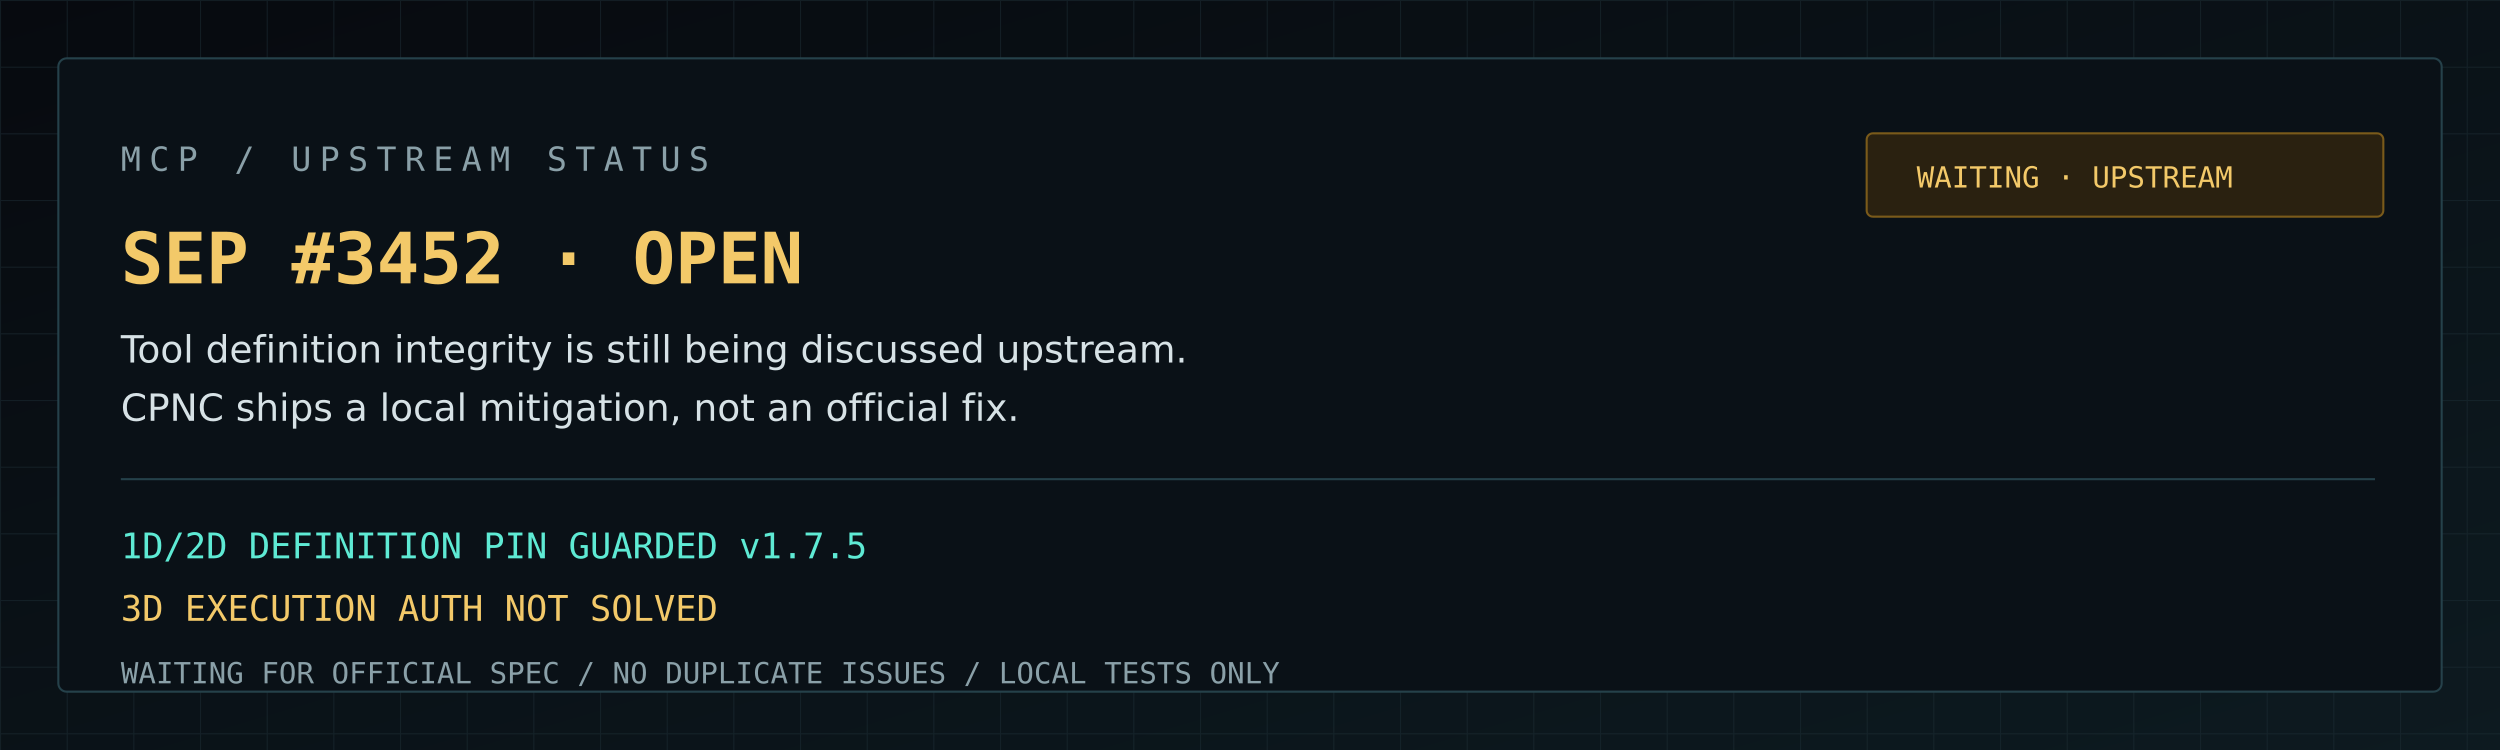
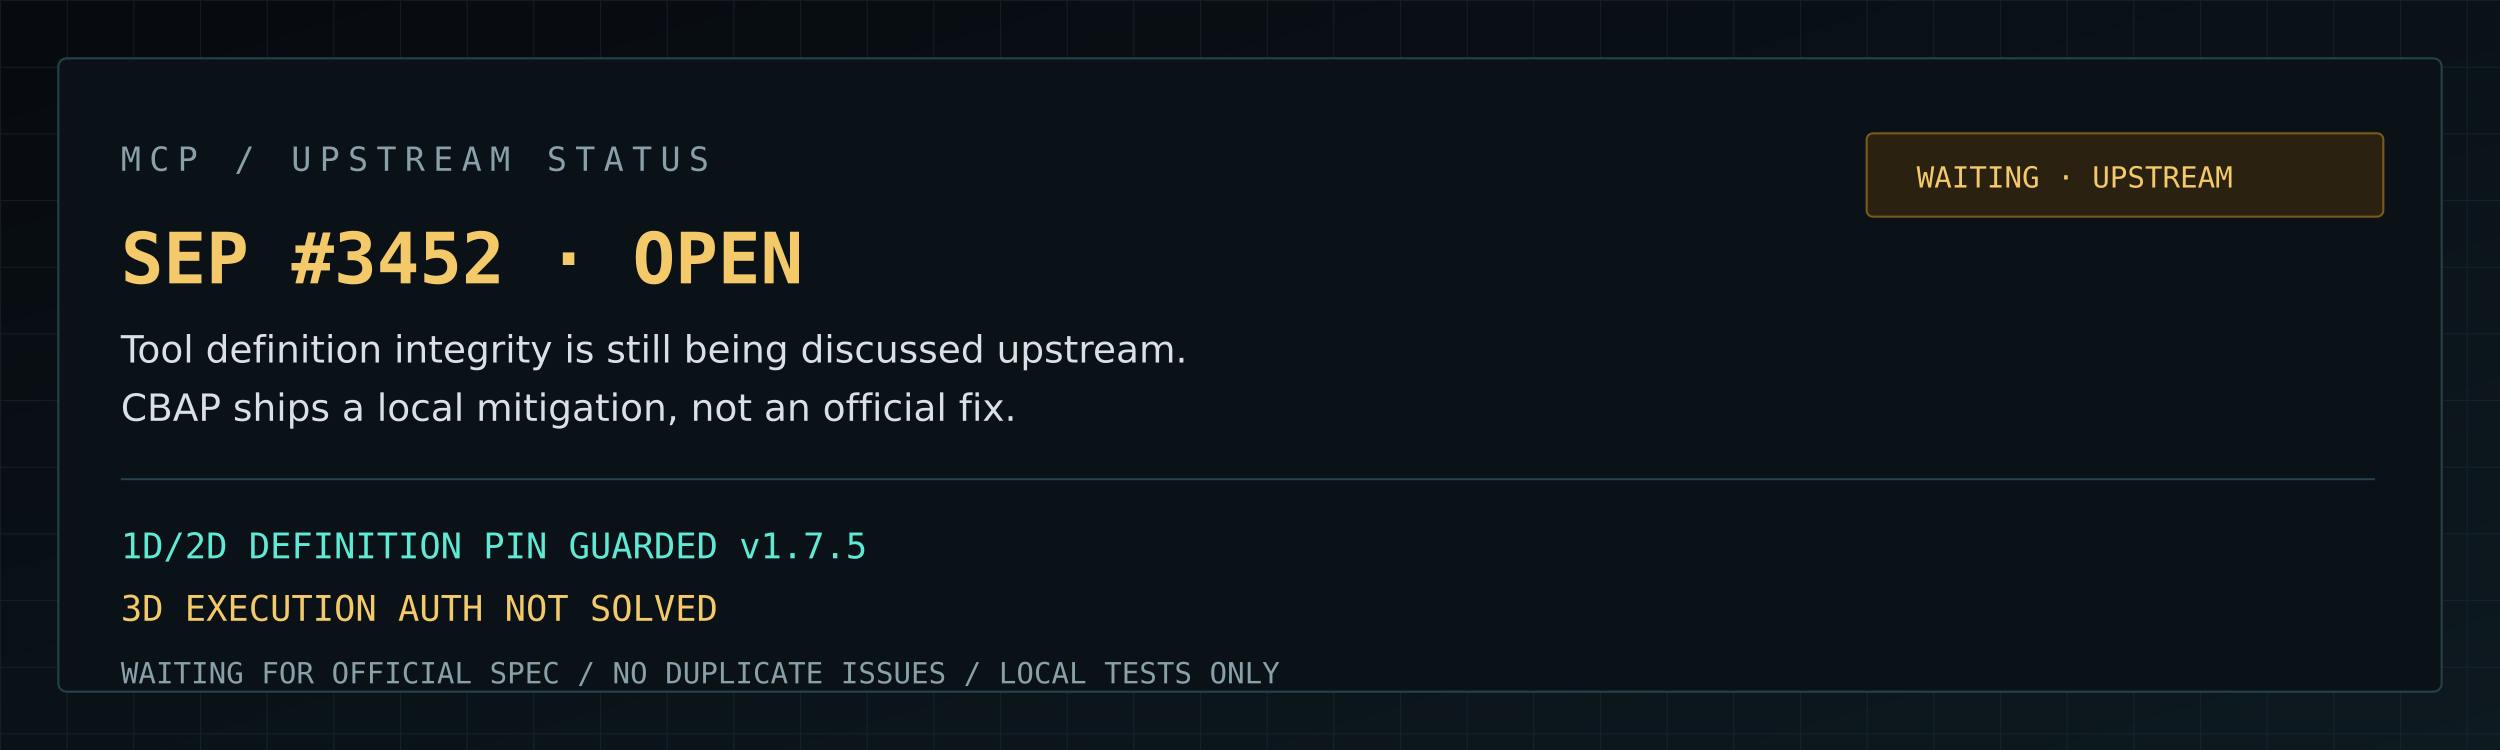
- <svg xmlns="http://www.w3.org/2000/svg" width="1200" height="360" viewBox="0 0 1200 360" role="img" aria-label="MCP upstream status: SEP 3452 open, CPNC local mitigation, execution authority not solved">
+ <svg xmlns="http://www.w3.org/2000/svg" width="1200" height="360" viewBox="0 0 1200 360" role="img" aria-label="MCP upstream status: SEP 3452 open, CBAP local mitigation (CPNC), execution authority not solved">
  <defs>
    <linearGradient id="bg" x1="0" y1="0" x2="1" y2="1">
      <stop offset="0" stop-color="#070a0f" />
      <stop offset="1" stop-color="#0d1a20" />
    </linearGradient>
    <pattern id="grid" width="32" height="32" patternUnits="userSpaceOnUse">
      <path d="M 32 0 L 0 0 0 32" fill="none" stroke="#1b2c33" stroke-width="1" opacity=".55" />
    </pattern>
  </defs>
  <rect width="1200" height="360" fill="url(#bg)" />
  <rect width="1200" height="360" fill="url(#grid)" />
  <rect x="28" y="28" width="1144" height="304" rx="4" fill="#0a1117" stroke="#25414a" />
  <text x="58" y="82" fill="#8aa0a8" font-family="DejaVu Sans Mono, monospace" font-size="16" letter-spacing="4">MCP / UPSTREAM STATUS</text>
  <text x="58" y="136" fill="#f3c969" font-family="DejaVu Sans Mono, monospace" font-size="34" font-weight="700">SEP #3452 · OPEN</text>
  <text x="58" y="174" fill="#d7e2e6" font-family="DejaVu Sans, sans-serif" font-size="18">Tool definition integrity is still being discussed upstream.</text>
-   <text x="58" y="202" fill="#d7e2e6" font-family="DejaVu Sans, sans-serif" font-size="18">CPNC ships a local mitigation, not an official fix.</text>
+   <text x="58" y="202" fill="#d7e2e6" font-family="DejaVu Sans, sans-serif" font-size="18">CBAP ships a local mitigation, not an official fix.</text>
  <line x1="58" y1="230" x2="1140" y2="230" stroke="#25414a" />
  <text x="58" y="268" fill="#5eead4" font-family="DejaVu Sans Mono, monospace" font-size="17">1D/2D  DEFINITION PIN   GUARDED  v1.7.5</text>
  <text x="58" y="298" fill="#f3c969" font-family="DejaVu Sans Mono, monospace" font-size="17">3D     EXECUTION AUTH   NOT SOLVED</text>
  <text x="58" y="328" fill="#8aa0a8" font-family="DejaVu Sans Mono, monospace" font-size="14">WAITING FOR OFFICIAL SPEC / NO DUPLICATE ISSUES / LOCAL TESTS ONLY</text>
  <rect x="896" y="64" width="248" height="40" rx="3" fill="#2a2110" stroke="#7a5a1a" />
  <text x="920" y="90" fill="#f3c969" font-family="DejaVu Sans Mono, monospace" font-size="14">WAITING · UPSTREAM</text>
</svg>
